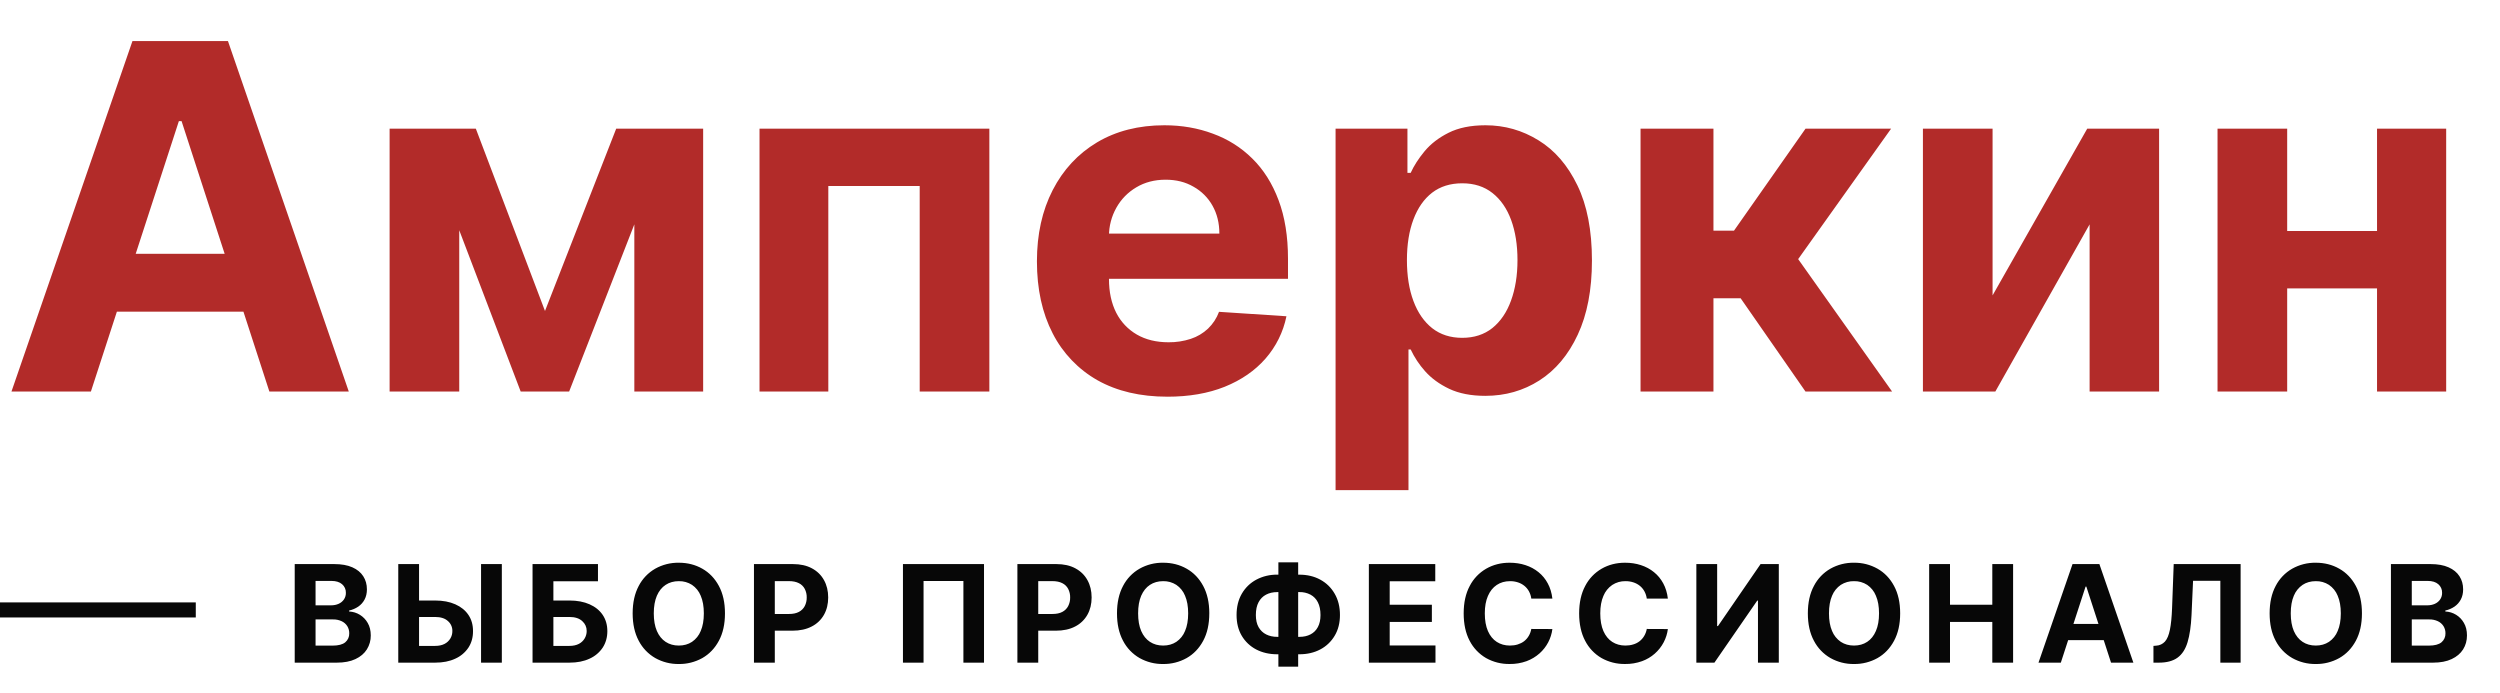
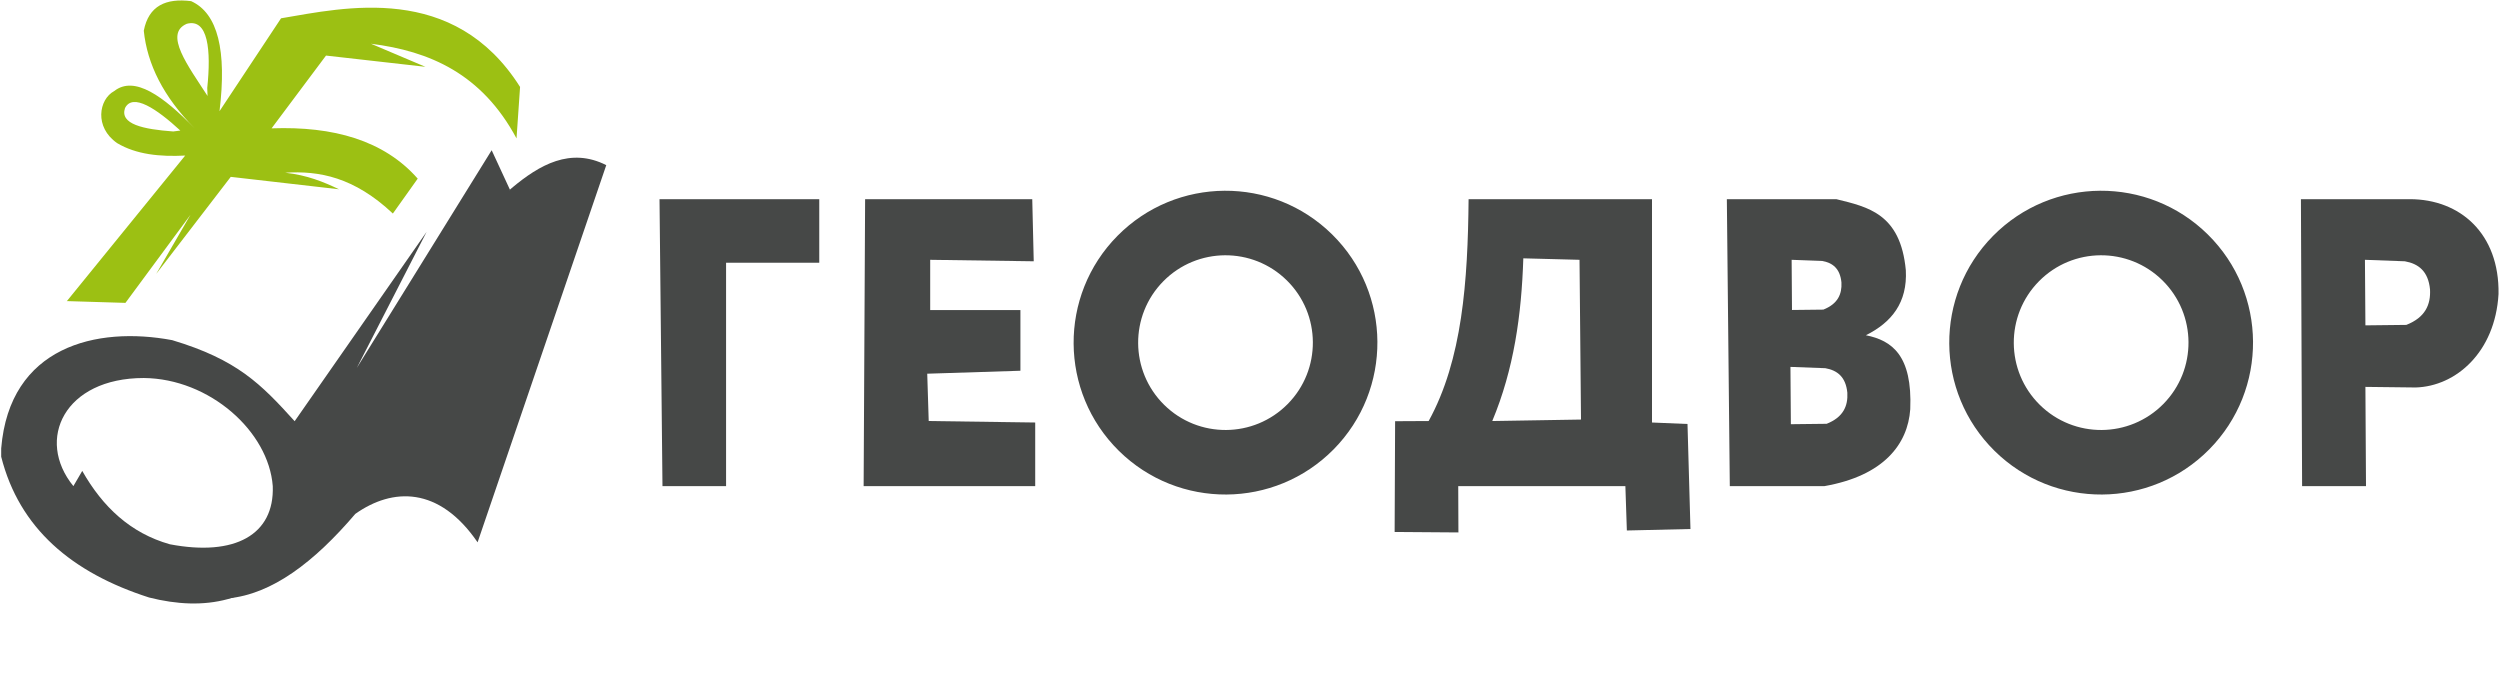
- <svg xmlns="http://www.w3.org/2000/svg" id="logo" width="166" height="46" viewBox="0 0 166 46" fill="none">
-   <path d="M6.034 26H.761L8.795 2.727h6.341L23.16 26h-5.273l-5.83-17.955h-.181L6.035 26zm-.33-9.148H18.16v3.841H5.705v-3.84zm30.484 3.796l4.727-12.103h3.682L37.79 26h-3.216L27.926 8.545h3.67l4.591 12.103zM30.494 8.545V26H25.87V8.545h4.625zM42.12 26V8.545h4.569V26H42.12zm8.312 0V8.545h15.261V26h-4.625V12.352H55V26h-4.568zm27.079.34c-1.795 0-3.34-.363-4.636-1.09a7.471 7.471 0 01-2.977-3.114c-.697-1.348-1.046-2.943-1.046-4.784 0-1.795.349-3.37 1.046-4.727.697-1.356 1.678-2.413 2.943-3.17 1.273-.758 2.765-1.137 4.477-1.137 1.152 0 2.224.186 3.216.557 1 .364 1.871.913 2.614 1.648.75.735 1.333 1.659 1.75 2.773.416 1.106.625 2.401.625 3.886v1.33H70.784v-3h10.182c0-.698-.152-1.315-.455-1.853a3.257 3.257 0 00-1.261-1.261c-.53-.31-1.148-.466-1.852-.466-.735 0-1.387.17-1.955.511-.56.334-1 .784-1.318 1.353a3.818 3.818 0 00-.489 1.875v2.852c0 .863.16 1.61.478 2.238a3.493 3.493 0 001.375 1.455c.59.34 1.291.511 2.102.511a4.59 4.59 0 001.477-.227 3.06 3.06 0 001.148-.682 2.97 2.97 0 00.727-1.113L85.42 21a6.112 6.112 0 01-1.397 2.818c-.697.796-1.599 1.417-2.705 1.864-1.098.44-2.367.659-3.807.659zm11.171 6.205v-24h4.772v2.932h.216c.213-.47.52-.947.92-1.431.41-.493.94-.902 1.592-1.228.659-.333 1.477-.5 2.454-.5 1.273 0 2.447.334 3.523 1 1.076.66 1.936 1.655 2.58 2.989.644 1.326.966 2.989.966 4.989 0 1.946-.315 3.59-.944 4.931-.621 1.334-1.469 2.345-2.545 3.034-1.068.682-2.265 1.023-3.591 1.023-.94 0-1.739-.155-2.398-.466-.651-.31-1.185-.7-1.602-1.17a5.945 5.945 0 01-.955-1.443h-.147v9.34h-4.841zm4.738-15.272c0 1.038.144 1.943.432 2.716.288.772.705 1.375 1.25 1.806.546.425 1.209.637 1.989.637.788 0 1.454-.216 2-.648.545-.44.958-1.045 1.239-1.818.287-.78.431-1.678.431-2.693 0-1.008-.14-1.894-.42-2.66-.28-.764-.693-1.363-1.239-1.795-.545-.432-1.216-.647-2.011-.647-.788 0-1.455.208-2 .625-.538.416-.95 1.007-1.239 1.772-.288.765-.432 1.667-.432 2.705zM108.932 26V8.545h4.841v6.773h1.363l4.75-6.773h5.682l-6.17 8.66L125.636 26h-5.75l-4.306-6.193h-1.807V26h-4.841zm23.375-6.386l6.284-11.069h4.773V26h-4.614V14.898L132.489 26h-4.807V8.545h4.625v11.069zm27.085-4.274v3.808h-9.114V15.34h9.114zm-7.523-6.795V26h-4.625V8.545h4.625zm10.557 0V26h-4.591V8.545h4.591z" fill="#B22B29" />
-   <path d="M0 40h13v1H0v-1zm19.569 4v-6.545h2.62c.482 0 .884.07 1.206.214.321.142.563.34.725.594.162.252.243.541.243.87 0 .255-.051.48-.154.674-.102.192-.242.35-.421.473a1.74 1.74 0 01-.608.259v.064a1.493 1.493 0 011.234.758c.136.231.205.508.205.83a1.7 1.7 0 01-.26.93c-.17.27-.422.485-.757.642-.334.158-.747.237-1.237.237H19.57zm1.384-1.131h1.128c.386 0 .667-.074.844-.22a.739.739 0 00.265-.595.88.88 0 00-.131-.48.89.89 0 00-.374-.326 1.281 1.281 0 00-.572-.118h-1.16v1.739zm0-2.675h1.026c.19 0 .358-.034.505-.1a.84.84 0 00.351-.287.75.75 0 00.131-.444.718.718 0 00-.252-.572c-.166-.145-.403-.218-.71-.218h-1.051v1.62zm6.377-.32h1.56c.52 0 .967.084 1.342.252.377.167.668.402.873.707.204.304.305.663.303 1.077.002.411-.099.774-.303 1.09a2.053 2.053 0 01-.873.735c-.375.177-.822.265-1.342.265h-2.445v-6.545h1.38v5.433h1.065c.249 0 .459-.045.63-.134a.96.96 0 00.386-.362.933.933 0 00.131-.495.844.844 0 00-.294-.658c-.196-.181-.48-.272-.853-.272h-1.56v-1.093zm5.992-2.42V44h-1.38v-6.545h1.38zM35.361 44v-6.545h4.344v1.14h-2.96v1.279h1.064c.518 0 .964.084 1.34.252.377.167.667.402.872.707.204.304.307.663.307 1.077 0 .411-.103.774-.307 1.09a2.052 2.052 0 01-.873.735c-.375.177-.821.265-1.339.265h-2.448zm1.384-1.112h1.064c.247 0 .456-.045.627-.134a.955.955 0 00.52-.857c0-.26-.099-.48-.297-.658-.196-.181-.479-.272-.85-.272h-1.064v1.92zm11.393-2.161c0 .714-.135 1.321-.406 1.822-.268.5-.635.883-1.099 1.147a3.108 3.108 0 01-1.56.394 3.1 3.1 0 01-1.566-.397 2.821 2.821 0 01-1.096-1.147c-.268-.5-.403-1.107-.403-1.819 0-.713.135-1.32.403-1.821a2.8 2.8 0 011.096-1.145 3.099 3.099 0 011.566-.396c.578 0 1.098.132 1.56.396.464.262.831.644 1.1 1.145.27.5.405 1.108.405 1.821zm-1.403 0c0-.462-.069-.852-.207-1.17a1.583 1.583 0 00-.579-.722 1.557 1.557 0 00-.876-.246c-.334 0-.626.082-.875.246-.25.164-.444.405-.582.722-.136.318-.205.708-.205 1.17 0 .463.069.853.205 1.17.138.318.332.558.582.722.249.164.54.246.875.246.335 0 .627-.082.876-.246a1.58 1.58 0 00.579-.722c.138-.317.207-.707.207-1.17zM50.063 44v-6.545h2.583c.496 0 .92.094 1.269.284.35.188.615.449.799.783.185.332.278.716.278 1.15 0 .435-.094.819-.281 1.151a1.94 1.94 0 01-.816.777c-.353.185-.782.278-1.284.278h-1.646v-1.11h1.422c.266 0 .486-.045.658-.137a.911.911 0 00.39-.386 1.21 1.21 0 00.131-.572 1.18 1.18 0 00-.13-.57.874.874 0 00-.39-.38c-.175-.091-.397-.137-.665-.137h-.934V44h-1.384zm15.275-6.545V44H63.97v-5.42h-2.646V44h-1.368v-6.545h5.382zM67.555 44v-6.545h2.583c.496 0 .92.094 1.269.284.35.188.615.449.799.783.185.332.278.716.278 1.15 0 .435-.094.819-.282 1.151a1.94 1.94 0 01-.814.777c-.354.185-.782.278-1.285.278h-1.646v-1.11h1.422c.266 0 .486-.045.658-.137a.911.911 0 00.39-.386 1.21 1.21 0 00.131-.572 1.18 1.18 0 00-.13-.57.874.874 0 00-.39-.38c-.175-.091-.397-.137-.665-.137h-.934V44h-1.384zm12.742-3.273c0 .714-.135 1.321-.405 1.822-.269.5-.635.883-1.1 1.147a3.108 3.108 0 01-1.56.394 3.1 3.1 0 01-1.566-.397 2.821 2.821 0 01-1.096-1.147c-.268-.5-.402-1.107-.402-1.819 0-.713.134-1.32.402-1.821a2.8 2.8 0 011.097-1.145 3.098 3.098 0 011.566-.396c.577 0 1.097.132 1.56.396.464.262.83.644 1.099 1.145.27.5.406 1.108.406 1.821zm-1.403 0c0-.462-.069-.852-.207-1.17a1.583 1.583 0 00-.579-.722 1.557 1.557 0 00-.876-.246c-.334 0-.626.082-.875.246-.25.164-.443.405-.582.722-.136.318-.204.708-.204 1.17 0 .463.068.853.204 1.17.139.318.332.558.582.722.25.164.541.246.876.246.334 0 .626-.082.875-.246a1.58 1.58 0 00.579-.722c.138-.317.207-.707.207-1.17zm5.917-2.569h1.464c.524 0 .989.11 1.394.332.407.222.725.534.955.936.233.401.349.872.349 1.413 0 .524-.117.981-.349 1.371a2.4 2.4 0 01-.955.911c-.405.215-.87.323-1.394.323h-1.464c-.526 0-.993-.107-1.4-.32a2.4 2.4 0 01-.958-.907c-.23-.39-.345-.85-.345-1.381 0-.541.116-1.012.348-1.413.234-.402.555-.714.962-.933a2.868 2.868 0 011.393-.332zm0 1.157c-.28 0-.53.056-.744.169-.213.11-.38.28-.499.505-.12.226-.179.508-.179.847 0 .324.06.593.182.809.124.215.292.376.505.482.213.107.458.16.735.16h1.474c.279 0 .523-.054.732-.163.21-.109.374-.27.489-.486.117-.215.175-.481.175-.799 0-.339-.058-.621-.175-.847a1.151 1.151 0 00-.49-.508 1.515 1.515 0 00-.731-.17H84.81zm1.387-1.975v6.928h-1.313V37.34h1.313zM90.892 44v-6.545h4.41v1.14h-3.026v1.56h2.8v1.141h-2.8v1.563h3.04V44h-4.424zm12.186-4.254h-1.4a1.374 1.374 0 00-.156-.483 1.225 1.225 0 00-.304-.364 1.34 1.34 0 00-.428-.23 1.643 1.643 0 00-.521-.08c-.339 0-.634.084-.886.253-.25.166-.446.409-.584.728-.139.318-.208.703-.208 1.157 0 .467.07.859.208 1.176.14.318.336.558.588.72.251.161.542.242.872.242.186 0 .357-.024.515-.073.16-.05.301-.12.425-.214a1.24 1.24 0 00.307-.349 1.36 1.36 0 00.172-.466l1.4.006a2.596 2.596 0 01-.85 1.614 2.72 2.72 0 01-.863.518 3.168 3.168 0 01-1.128.188 3.089 3.089 0 01-1.566-.396 2.814 2.814 0 01-1.087-1.147c-.264-.5-.396-1.107-.396-1.819 0-.713.134-1.32.403-1.821a2.798 2.798 0 011.093-1.145c.46-.264.978-.396 1.553-.396.379 0 .731.053 1.055.16.326.106.614.262.866.467.251.202.456.45.613.744.16.294.262.63.307 1.01zm7.668 0h-1.4a1.375 1.375 0 00-.157-.483 1.237 1.237 0 00-.303-.364 1.345 1.345 0 00-.429-.23 1.635 1.635 0 00-.521-.08 1.55 1.55 0 00-.885.253 1.62 1.62 0 00-.585.728c-.138.318-.208.703-.208 1.157 0 .467.07.859.208 1.176.141.318.337.558.588.72.252.161.543.242.873.242.185 0 .357-.024.514-.073a1.229 1.229 0 00.732-.563 1.36 1.36 0 00.173-.466l1.4.006c-.037.3-.127.59-.272.87a2.632 2.632 0 01-1.441 1.262 3.178 3.178 0 01-1.129.188 3.092 3.092 0 01-1.566-.396 2.81 2.81 0 01-1.086-1.147c-.264-.5-.397-1.107-.397-1.819 0-.713.135-1.32.403-1.821a2.81 2.81 0 011.093-1.145c.46-.264.978-.396 1.553-.396.38 0 .731.053 1.055.16.326.106.615.262.866.467.252.202.456.45.614.744.16.294.262.63.307 1.01zm1.892-2.291h1.381v4.116h.054l2.829-4.116h1.211V44h-1.384v-4.12h-.048L113.837 44h-1.199v-6.545zm13.533 3.272c0 .714-.135 1.321-.406 1.822-.268.5-.635.883-1.099 1.147a3.109 3.109 0 01-1.56.394 3.098 3.098 0 01-1.566-.397 2.82 2.82 0 01-1.096-1.147c-.269-.5-.403-1.107-.403-1.819 0-.713.134-1.32.403-1.821a2.798 2.798 0 011.096-1.145 3.097 3.097 0 011.566-.396 3.09 3.09 0 011.56.396c.464.262.831.644 1.099 1.145.271.5.406 1.108.406 1.821zm-1.403 0c0-.462-.069-.852-.208-1.17a1.582 1.582 0 00-.578-.722 1.556 1.556 0 00-.876-.246 1.56 1.56 0 00-.876.246 1.6 1.6 0 00-.581.722c-.137.318-.205.708-.205 1.17 0 .463.068.853.205 1.17a1.6 1.6 0 00.581.722c.25.164.542.246.876.246.335 0 .627-.082.876-.246.249-.164.442-.404.578-.722.139-.317.208-.707.208-1.17zM128.096 44v-6.545h1.384v2.7h2.809v-2.7h1.381V44h-1.381v-2.704h-2.809V44h-1.384zm8.743 0h-1.483l2.26-6.545h1.783L141.656 44h-1.483l-1.64-5.05h-.051L136.839 44zm-.092-2.573h3.502v1.08h-3.502v-1.08zM142.989 44v-1.112l.185-.016a.84.84 0 00.579-.272c.147-.164.256-.425.329-.783.074-.36.122-.844.144-1.45l.108-2.912h4.443V44h-1.346v-5.436h-1.812l-.102 2.278c-.034.733-.122 1.332-.262 1.797-.139.464-.36.807-.665 1.029-.303.221-.717.332-1.243.332h-.358zm13.844-3.273c0 .714-.136 1.321-.406 1.822-.269.5-.635.883-1.1 1.147a3.105 3.105 0 01-1.559.394 3.098 3.098 0 01-1.566-.397 2.822 2.822 0 01-1.097-1.147c-.268-.5-.402-1.107-.402-1.819 0-.713.134-1.32.402-1.821a2.8 2.8 0 011.097-1.145 3.097 3.097 0 011.566-.396c.577 0 1.097.132 1.559.396.465.262.831.644 1.1 1.145.27.5.406 1.108.406 1.821zm-1.403 0c0-.462-.07-.852-.208-1.17a1.584 1.584 0 00-.579-.722 1.555 1.555 0 00-.875-.246c-.335 0-.627.082-.876.246a1.608 1.608 0 00-.582.722c-.136.318-.204.708-.204 1.17 0 .463.068.853.204 1.17.139.318.333.558.582.722.249.164.541.246.876.246.334 0 .626-.082.875-.246a1.58 1.58 0 00.579-.722c.138-.317.208-.707.208-1.17zM158.758 44v-6.545h2.621c.481 0 .883.07 1.204.214.322.142.564.34.726.594.162.252.243.541.243.87 0 .255-.051.48-.154.674-.102.192-.242.35-.421.473a1.74 1.74 0 01-.608.259v.064a1.487 1.487 0 011.234.758c.136.231.204.508.204.83 0 .347-.086.657-.258.93-.171.27-.423.485-.758.642-.334.158-.747.237-1.237.237h-2.796zm1.384-1.131h1.128c.386 0 .667-.074.844-.22a.741.741 0 00.265-.595.882.882 0 00-.131-.48.893.893 0 00-.374-.326 1.283 1.283 0 00-.572-.118h-1.16v1.739zm0-2.675h1.026c.189 0 .358-.034.505-.1a.837.837 0 00.351-.287.752.752 0 00.131-.444.719.719 0 00-.252-.572c-.167-.145-.403-.218-.71-.218h-1.051v1.62z" fill="#070707" />
+ <svg xmlns="http://www.w3.org/2000/svg" id="logo" viewBox="0 0 948 260" fill="none">
+   <path fill-rule="evenodd" clip-rule="evenodd" d="M250.088 75.524L251.211 184.335H275.328V99.641H310.664V75.524H250.088Z" fill="#464847" />
+   <path fill-rule="evenodd" clip-rule="evenodd" d="M328.051 75.524L327.489 184.335H392.552V160.217L352.168 159.655L351.608 141.708L386.943 140.585V117.589H352.729V98.519L391.991 99.08L391.431 75.524H328.051Z" fill="#464847" />
+   <path fill-rule="evenodd" clip-rule="evenodd" d="M424.253 170.933C401.62 148.6 401.375 112.105 423.709 89.469C446.043 66.835 482.536 66.589 505.172 88.923C527.807 111.256 528.052 147.751 505.719 170.387C483.385 193.021 446.889 193.267 424.253 170.933ZM488.296 153.197C501.141 140.179 501 119.188 487.983 106.344C474.964 93.499 453.973 93.64 441.129 106.657C428.284 119.676 428.424 140.667 441.444 153.511C454.461 166.356 475.452 166.216 488.296 153.197Z" fill="#464847" />
+   <path fill-rule="evenodd" clip-rule="evenodd" d="M553.032 201.9L528.845 201.721L529.025 159.721L541.747 159.655C554.532 136.449 556.601 106.543 556.889 75.524H626.439V160.217L639.9 160.777L641.023 200.599L616.904 201.161L616.344 184.335H552.964L553.032 201.9ZM565.864 159.655L599.516 159.095L598.956 98.519L577.643 97.959C576.955 119.447 574.063 140.052 565.864 159.655Z" fill="#464847" />
+   <path fill-rule="evenodd" clip-rule="evenodd" d="M756.295 170.933C733.661 148.6 733.416 112.105 755.749 89.469C778.084 66.835 814.577 66.589 837.213 88.923C859.847 111.256 860.093 147.751 837.76 170.387C815.427 193.021 778.931 193.267 756.295 170.933ZM820.337 153.197C833.183 140.179 833.041 119.188 820.024 106.344C807.005 93.499 786.015 93.64 773.169 106.657C760.325 119.676 760.465 140.667 773.485 153.511C786.503 166.356 807.493 166.216 820.337 153.197Z" fill="#464847" />
+   <path fill-rule="evenodd" clip-rule="evenodd" d="M655.941 184.335L654.82 75.524H696.325C708.392 78.484 720.677 81.047 722.687 102.445C723.347 114.751 717.295 122.26 707.543 127.125C717.448 129.104 725.207 134.768 724.369 155.168C723.461 168.439 714.272 180.408 691.837 184.335H655.941ZM679.095 160.86L692.668 160.704C698.923 158.237 700.787 154.013 700.513 148.933C699.931 142.9 696.683 140.423 692.177 139.619L678.937 139.127L679.095 160.86ZM679.524 117.543L691.405 117.407C696.881 115.249 698.512 111.552 698.275 107.105C697.764 101.823 694.919 99.653 690.977 98.949L679.387 98.519L679.524 117.543Z" fill="#464847" />
+   <path fill-rule="evenodd" clip-rule="evenodd" d="M872.957 184.335L872.509 75.524H913.789C932.859 75.524 947.817 88.569 947.443 111.487C946.169 133.56 931.289 146.485 916.033 146.933L896.963 146.709L897.187 184.335H872.957ZM896.963 123.377L912.488 123.199C919.644 120.377 921.773 115.547 921.463 109.737C920.796 102.836 917.079 100.003 911.928 99.08L896.784 98.519L896.963 123.377Z" fill="#464847" />
+   <path fill-rule="evenodd" clip-rule="evenodd" d="M56.541 226.577C27.212 217.175 7.317 200.323 0.453 173.183V170.041C3.616 131.357 36.575 123.601 65.291 128.985C89.969 136.388 98.944 145.587 111.732 159.721L161.763 87.931L135.288 139.529L186.441 56.969L193.397 72.001L111.732 209.976C96.555 228.411 77.652 231.901 56.541 226.577ZM103.432 184.335C101.86 163.535 79.425 143.567 54.523 143.344C24.459 143.344 13.391 166.639 27.824 184.335L31.189 178.567C38.947 192.252 49.527 202.179 64.395 206.387C89.072 211.097 104.104 202.796 103.432 184.335Z" fill="#464847" />
+   <path fill-rule="evenodd" clip-rule="evenodd" d="M47.568 114.851L25.357 114.177L70.227 58.988C60.589 59.493 51.66 58.58 44.427 54.277C35.676 48.22 37.472 37.675 43.304 34.533C50.969 28.515 61.892 36.439 73.816 48.669C61.893 36.635 55.82 24.275 54.523 11.651C56.356 2.168 62.928 -0.757 72.471 0.433C82.659 5.043 86.021 19.273 83.24 42.161L106.572 6.939C130.579 2.9 172.083 -6.747 197.211 32.964L195.864 52.483C182.709 27.932 162.892 19.38 140.673 16.587L161.315 25.336L123.623 21.073L102.983 48.669C126.444 47.817 145.587 53.204 158.397 67.739L148.975 80.975C134.277 67.14 121.004 64.684 108.141 65.495C116.505 66.421 122.701 68.972 128.559 71.777L87.503 67.065L59.233 103.859L72.247 81.424L47.568 114.851ZM65.685 49.851L68.379 49.513C59.408 41.24 50.319 35.155 47.401 40.989C45.36 47.049 54.201 49.017 65.685 49.851ZM78.699 36.388L78.587 33.36C80.096 18.991 78.923 6.887 70.847 9.017C61.965 12.776 71.42 25.092 78.699 36.388Z" fill="#9CC013" />
+   <path fill-rule="evenodd" clip-rule="evenodd" d="M165.448 92.349L86.452 226.907C103.152 225.341 119.147 213.147 134.736 194.863C148.865 184.879 166.517 184.335 181.1 205.648L229.896 62.624C202.725 48.868 182.995 89.6 165.448 92.349Z" fill="#464847" />
</svg>
